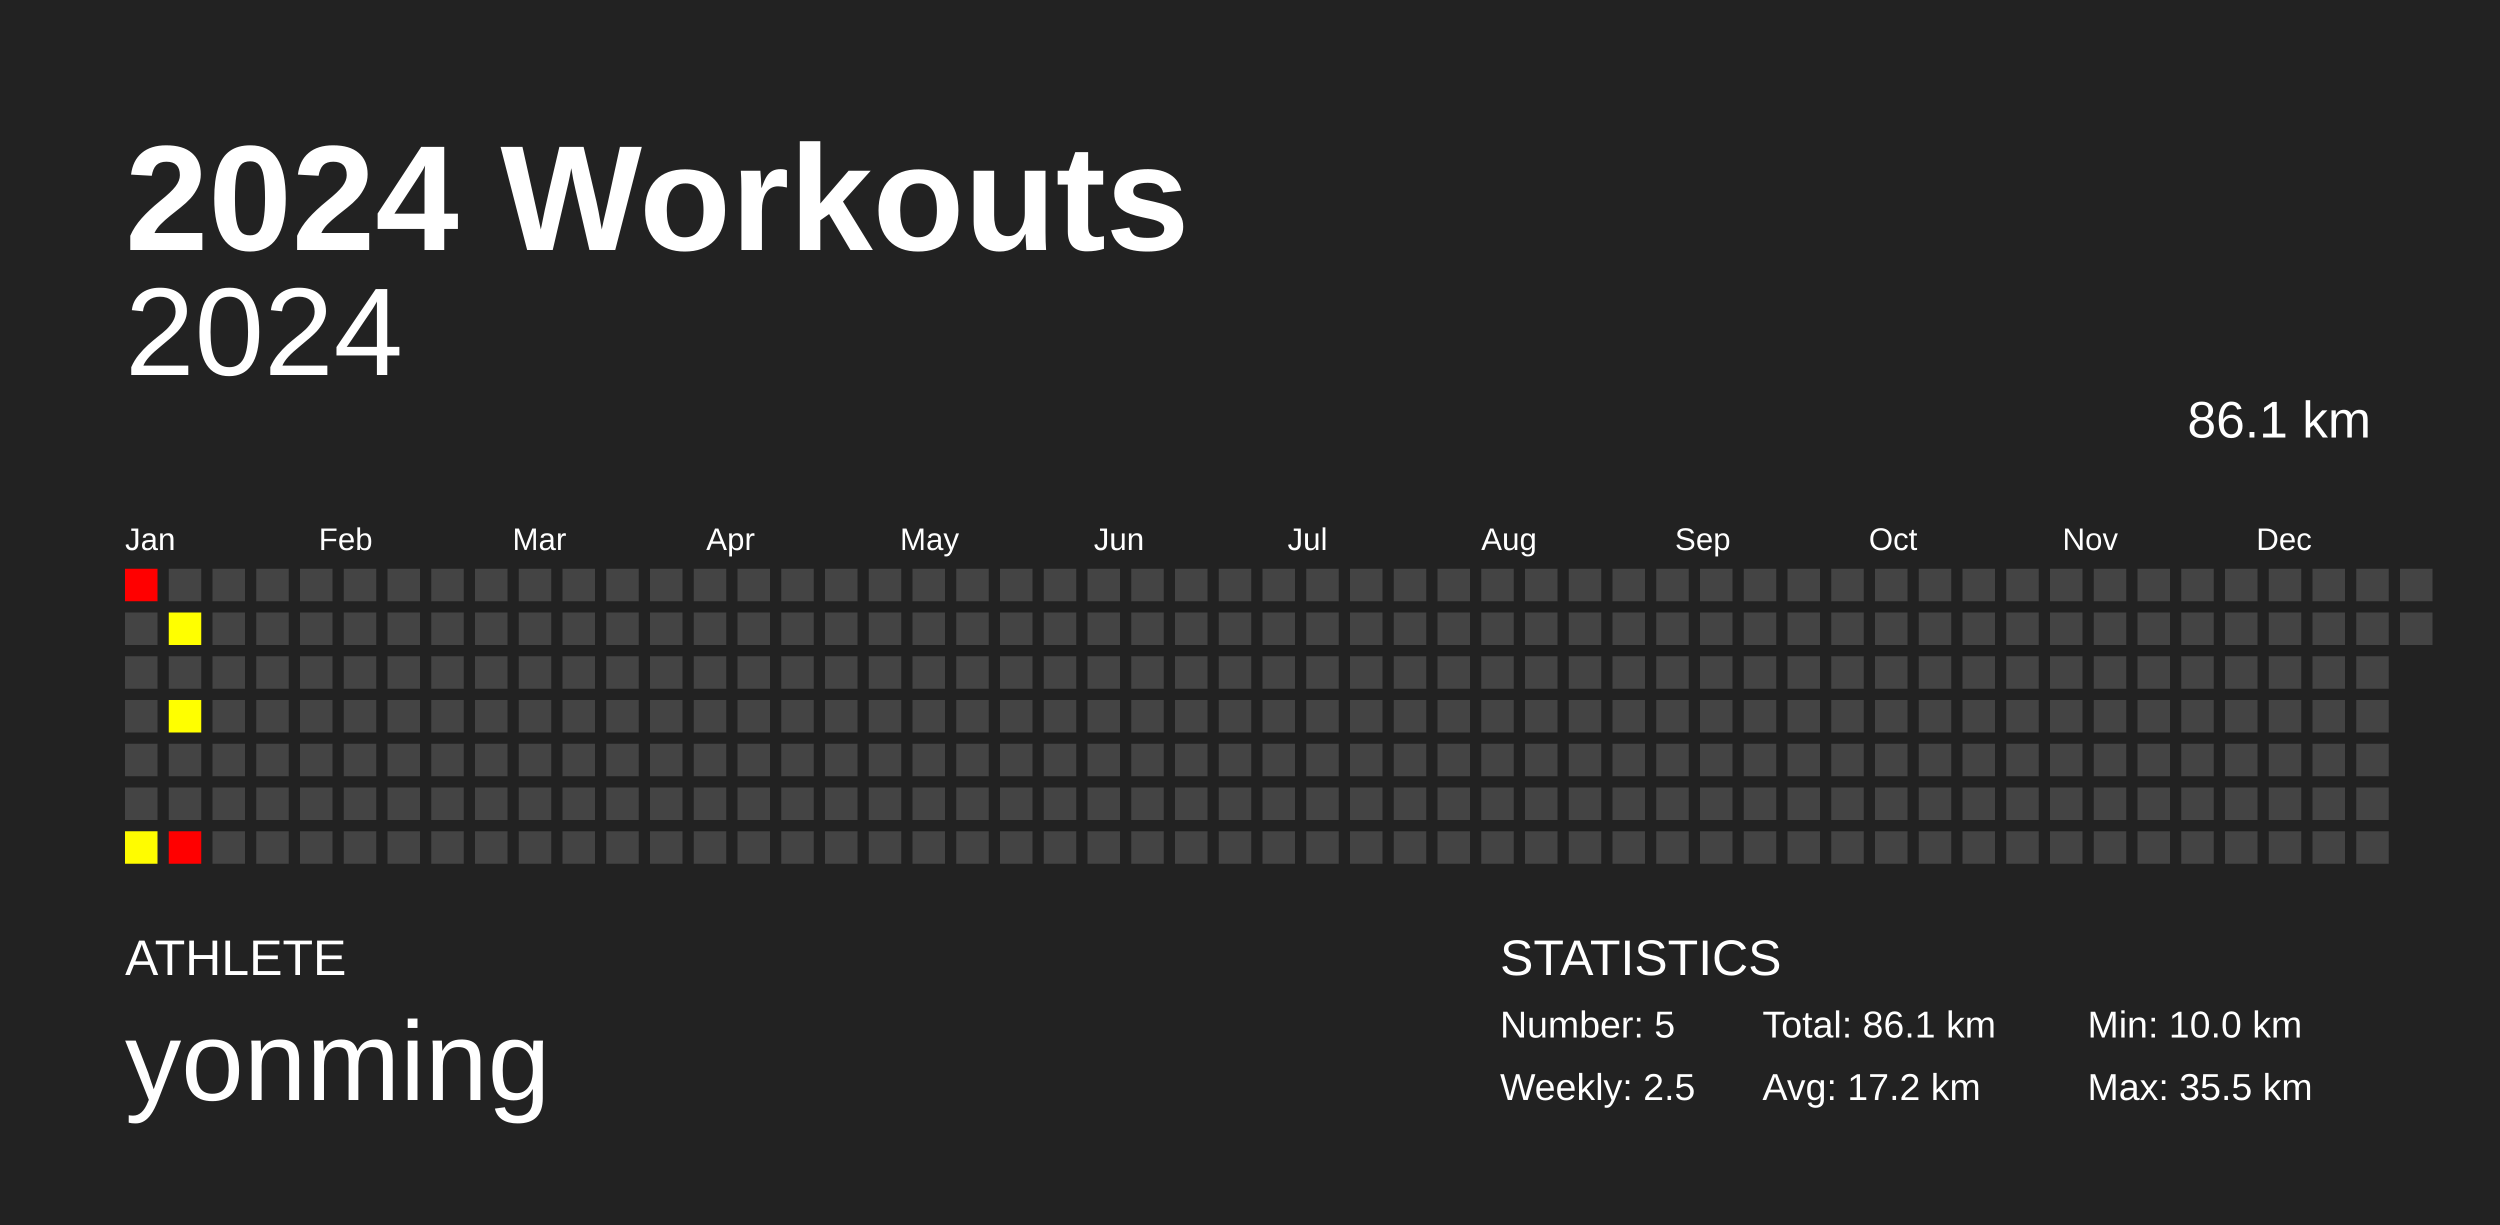
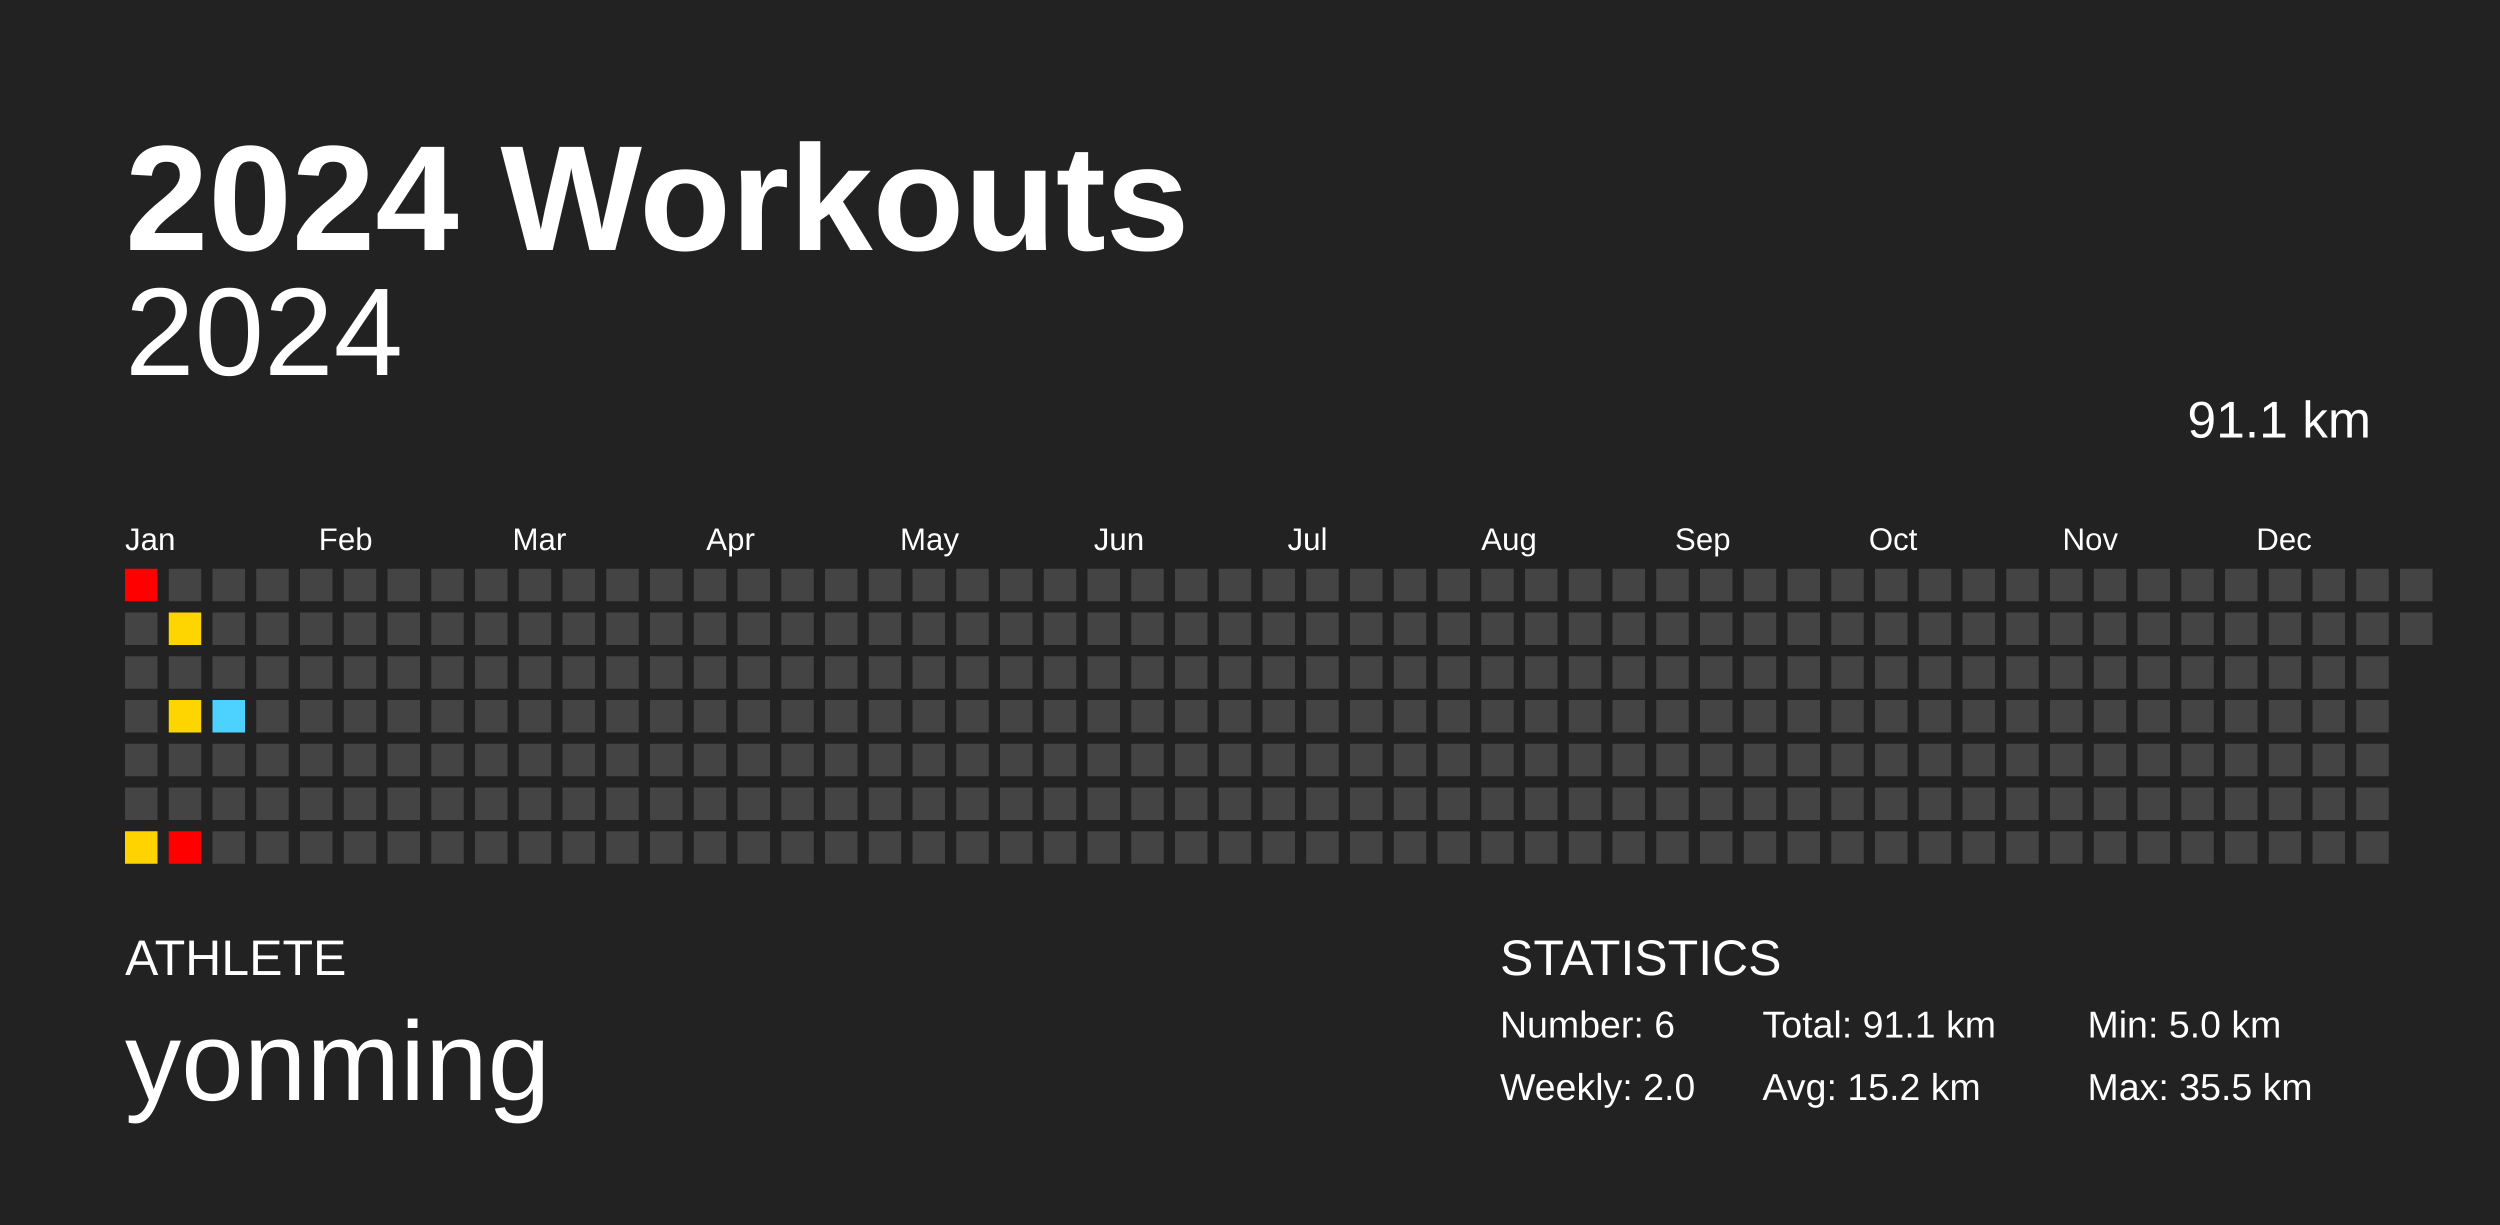
<svg xmlns="http://www.w3.org/2000/svg" baseProfile="full" height="98mm" version="1.1" viewBox="0,0,200,98" width="200mm">
  <defs />
  <rect fill="#222222" height="98" width="200" x="0" y="0" />
  <text fill="#FFFFFF" style="font-size:12px; font-family:Arial; font-weight:bold;" x="10" y="20">2024 Workouts</text>
  <text fill="#FFFFFF" style="font-size:4px; font-family:Arial" x="10" y="78">ATHLETE</text>
  <text fill="#FFFFFF" style="font-size:9px; font-family:Arial" x="10" y="88">yonming</text>
  <text fill="#FFFFFF" style="font-size:4px; font-family:Arial" x="120" y="78">STATISTICS</text>
-   <text fill="#FFFFFF" style="font-size:3px; font-family:Arial" x="120" y="83">Number: 5</text>
-   <text fill="#FFFFFF" style="font-size:3px; font-family:Arial" x="120" y="88">Weekly: 2.5</text>
-   <text fill="#FFFFFF" style="font-size:3px; font-family:Arial" x="141" y="83">Total: 86.1 km</text>
-   <text fill="#FFFFFF" style="font-size:3px; font-family:Arial" x="141" y="88">Avg: 17.2 km</text>
-   <text fill="#FFFFFF" style="font-size:3px; font-family:Arial" x="167" y="83">Min: 10.0 km</text>
+   <text fill="#FFFFFF" style="font-size:3px; font-family:Arial" x="120" y="83">Number: 6</text>
+   <text fill="#FFFFFF" style="font-size:3px; font-family:Arial" x="120" y="88">Weekly: 2.0</text>
+   <text fill="#FFFFFF" style="font-size:3px; font-family:Arial" x="141" y="83">Total: 91.1 km</text>
+   <text fill="#FFFFFF" style="font-size:3px; font-family:Arial" x="141" y="88">Avg: 15.2 km</text>
+   <text fill="#FFFFFF" style="font-size:3px; font-family:Arial" x="167" y="83">Min: 5.0 km</text>
  <text fill="#FFFFFF" style="font-size:3px; font-family:Arial" x="167" y="88">Max: 35.5 km</text>
  <text alignment-baseline="hanging" fill="#FFFFFF" style="font-size:10.0px; font-family:Arial;" x="10" y="30">2024</text>
-   <text alignment-baseline="hanging" fill="#FFFFFF" style="font-size:4.125px; font-family:Arial;" x="175" y="35">86.1 km</text>
+   <text alignment-baseline="hanging" fill="#FFFFFF" style="font-size:4.125px; font-family:Arial;" x="175" y="35">91.1 km</text>
  <text fill="#FFFFFF" style="font-size:2.5px; font-family:Arial" x="10.0" y="44">Jan</text>
  <text fill="#FFFFFF" style="font-size:2.5px; font-family:Arial" x="25.5" y="44">Feb</text>
  <text fill="#FFFFFF" style="font-size:2.5px; font-family:Arial" x="41.0" y="44">Mar</text>
  <text fill="#FFFFFF" style="font-size:2.5px; font-family:Arial" x="56.5" y="44">Apr</text>
  <text fill="#FFFFFF" style="font-size:2.5px; font-family:Arial" x="72.0" y="44">May</text>
  <text fill="#FFFFFF" style="font-size:2.5px; font-family:Arial" x="87.5" y="44">Jun</text>
  <text fill="#FFFFFF" style="font-size:2.5px; font-family:Arial" x="103.0" y="44">Jul</text>
  <text fill="#FFFFFF" style="font-size:2.5px; font-family:Arial" x="118.5" y="44">Aug</text>
  <text fill="#FFFFFF" style="font-size:2.5px; font-family:Arial" x="134.0" y="44">Sep</text>
  <text fill="#FFFFFF" style="font-size:2.5px; font-family:Arial" x="149.5" y="44">Oct</text>
  <text fill="#FFFFFF" style="font-size:2.5px; font-family:Arial" x="165.0" y="44">Nov</text>
  <text fill="#FFFFFF" style="font-size:2.5px; font-family:Arial" x="180.5" y="44">Dec</text>
  <rect fill="red" height="2.6" width="2.6" x="10.0" y="45.5" />
  <rect fill="#444444" height="2.6" width="2.6" x="10.0" y="49.0" />
  <rect fill="#444444" height="2.6" width="2.6" x="10.0" y="52.5" />
  <rect fill="#444444" height="2.6" width="2.6" x="10.0" y="56.0" />
  <rect fill="#444444" height="2.6" width="2.6" x="10.0" y="59.5" />
  <rect fill="#444444" height="2.6" width="2.6" x="10.0" y="63.0" />
-   <rect fill="#fffc00" height="2.6" width="2.6" x="10.0" y="66.5" />
+   <rect fill="#ffd300" height="2.6" width="2.6" x="10.0" y="66.5" />
  <rect fill="#444444" height="2.6" width="2.6" x="13.5" y="45.5" />
-   <rect fill="#ffff00" height="2.6" width="2.6" x="13.5" y="49.0" />
+   <rect fill="#ffd500" height="2.6" width="2.6" x="13.5" y="49.0" />
  <rect fill="#444444" height="2.6" width="2.6" x="13.5" y="52.5" />
-   <rect fill="#ffff00" height="2.6" width="2.6" x="13.5" y="56.0" />
+   <rect fill="#ffd500" height="2.6" width="2.6" x="13.5" y="56.0" />
  <rect fill="#444444" height="2.6" width="2.6" x="13.5" y="59.5" />
  <rect fill="#444444" height="2.6" width="2.6" x="13.5" y="63.0" />
  <rect fill="red" height="2.6" width="2.6" x="13.5" y="66.5" />
  <rect fill="#444444" height="2.6" width="2.6" x="17.0" y="45.5" />
  <rect fill="#444444" height="2.6" width="2.6" x="17.0" y="49.0" />
  <rect fill="#444444" height="2.6" width="2.6" x="17.0" y="52.5" />
-   <rect fill="#444444" height="2.6" width="2.6" x="17.0" y="56.0" />
+   <rect fill="#4dd2ff" height="2.6" width="2.6" x="17.0" y="56.0" />
  <rect fill="#444444" height="2.6" width="2.6" x="17.0" y="59.5" />
  <rect fill="#444444" height="2.6" width="2.6" x="17.0" y="63.0" />
  <rect fill="#444444" height="2.6" width="2.6" x="17.0" y="66.5" />
  <rect fill="#444444" height="2.6" width="2.6" x="20.5" y="45.5" />
  <rect fill="#444444" height="2.6" width="2.6" x="20.5" y="49.0" />
  <rect fill="#444444" height="2.6" width="2.6" x="20.5" y="52.5" />
  <rect fill="#444444" height="2.6" width="2.6" x="20.5" y="56.0" />
  <rect fill="#444444" height="2.6" width="2.6" x="20.5" y="59.5" />
  <rect fill="#444444" height="2.6" width="2.6" x="20.5" y="63.0" />
  <rect fill="#444444" height="2.6" width="2.6" x="20.5" y="66.5" />
  <rect fill="#444444" height="2.6" width="2.6" x="24.0" y="45.5" />
  <rect fill="#444444" height="2.6" width="2.6" x="24.0" y="49.0" />
  <rect fill="#444444" height="2.6" width="2.6" x="24.0" y="52.5" />
  <rect fill="#444444" height="2.6" width="2.6" x="24.0" y="56.0" />
  <rect fill="#444444" height="2.6" width="2.6" x="24.0" y="59.5" />
  <rect fill="#444444" height="2.6" width="2.6" x="24.0" y="63.0" />
  <rect fill="#444444" height="2.6" width="2.6" x="24.0" y="66.5" />
  <rect fill="#444444" height="2.6" width="2.6" x="27.5" y="45.5" />
  <rect fill="#444444" height="2.6" width="2.6" x="27.5" y="49.0" />
  <rect fill="#444444" height="2.6" width="2.6" x="27.5" y="52.5" />
  <rect fill="#444444" height="2.6" width="2.6" x="27.5" y="56.0" />
  <rect fill="#444444" height="2.6" width="2.6" x="27.5" y="59.5" />
  <rect fill="#444444" height="2.6" width="2.6" x="27.5" y="63.0" />
  <rect fill="#444444" height="2.6" width="2.6" x="27.5" y="66.5" />
  <rect fill="#444444" height="2.6" width="2.6" x="31.0" y="45.5" />
  <rect fill="#444444" height="2.6" width="2.6" x="31.0" y="49.0" />
  <rect fill="#444444" height="2.6" width="2.6" x="31.0" y="52.5" />
  <rect fill="#444444" height="2.6" width="2.6" x="31.0" y="56.0" />
  <rect fill="#444444" height="2.6" width="2.6" x="31.0" y="59.5" />
  <rect fill="#444444" height="2.6" width="2.6" x="31.0" y="63.0" />
  <rect fill="#444444" height="2.6" width="2.6" x="31.0" y="66.5" />
  <rect fill="#444444" height="2.6" width="2.6" x="34.5" y="45.5" />
  <rect fill="#444444" height="2.6" width="2.6" x="34.5" y="49.0" />
  <rect fill="#444444" height="2.6" width="2.6" x="34.5" y="52.5" />
  <rect fill="#444444" height="2.6" width="2.6" x="34.5" y="56.0" />
  <rect fill="#444444" height="2.6" width="2.6" x="34.5" y="59.5" />
  <rect fill="#444444" height="2.6" width="2.6" x="34.5" y="63.0" />
  <rect fill="#444444" height="2.6" width="2.6" x="34.5" y="66.5" />
  <rect fill="#444444" height="2.6" width="2.6" x="38.0" y="45.5" />
  <rect fill="#444444" height="2.6" width="2.6" x="38.0" y="49.0" />
  <rect fill="#444444" height="2.6" width="2.6" x="38.0" y="52.5" />
  <rect fill="#444444" height="2.6" width="2.6" x="38.0" y="56.0" />
  <rect fill="#444444" height="2.6" width="2.6" x="38.0" y="59.5" />
  <rect fill="#444444" height="2.6" width="2.6" x="38.0" y="63.0" />
  <rect fill="#444444" height="2.6" width="2.6" x="38.0" y="66.5" />
  <rect fill="#444444" height="2.6" width="2.6" x="41.5" y="45.5" />
  <rect fill="#444444" height="2.6" width="2.6" x="41.5" y="49.0" />
  <rect fill="#444444" height="2.6" width="2.6" x="41.5" y="52.5" />
  <rect fill="#444444" height="2.6" width="2.6" x="41.5" y="56.0" />
  <rect fill="#444444" height="2.6" width="2.6" x="41.5" y="59.5" />
  <rect fill="#444444" height="2.6" width="2.6" x="41.5" y="63.0" />
  <rect fill="#444444" height="2.6" width="2.6" x="41.5" y="66.5" />
  <rect fill="#444444" height="2.6" width="2.6" x="45.0" y="45.5" />
  <rect fill="#444444" height="2.6" width="2.6" x="45.0" y="49.0" />
  <rect fill="#444444" height="2.6" width="2.6" x="45.0" y="52.5" />
  <rect fill="#444444" height="2.6" width="2.6" x="45.0" y="56.0" />
  <rect fill="#444444" height="2.6" width="2.6" x="45.0" y="59.5" />
  <rect fill="#444444" height="2.6" width="2.6" x="45.0" y="63.0" />
  <rect fill="#444444" height="2.6" width="2.6" x="45.0" y="66.5" />
  <rect fill="#444444" height="2.6" width="2.6" x="48.5" y="45.5" />
  <rect fill="#444444" height="2.6" width="2.6" x="48.5" y="49.0" />
  <rect fill="#444444" height="2.6" width="2.6" x="48.5" y="52.5" />
  <rect fill="#444444" height="2.6" width="2.6" x="48.5" y="56.0" />
  <rect fill="#444444" height="2.6" width="2.6" x="48.5" y="59.5" />
  <rect fill="#444444" height="2.6" width="2.6" x="48.5" y="63.0" />
  <rect fill="#444444" height="2.6" width="2.6" x="48.5" y="66.5" />
  <rect fill="#444444" height="2.6" width="2.6" x="52.0" y="45.5" />
  <rect fill="#444444" height="2.6" width="2.6" x="52.0" y="49.0" />
  <rect fill="#444444" height="2.6" width="2.6" x="52.0" y="52.5" />
  <rect fill="#444444" height="2.6" width="2.6" x="52.0" y="56.0" />
  <rect fill="#444444" height="2.6" width="2.6" x="52.0" y="59.5" />
  <rect fill="#444444" height="2.6" width="2.6" x="52.0" y="63.0" />
  <rect fill="#444444" height="2.6" width="2.6" x="52.0" y="66.5" />
  <rect fill="#444444" height="2.6" width="2.6" x="55.5" y="45.5" />
  <rect fill="#444444" height="2.6" width="2.6" x="55.5" y="49.0" />
  <rect fill="#444444" height="2.6" width="2.6" x="55.5" y="52.5" />
  <rect fill="#444444" height="2.6" width="2.6" x="55.5" y="56.0" />
  <rect fill="#444444" height="2.6" width="2.6" x="55.5" y="59.5" />
  <rect fill="#444444" height="2.6" width="2.6" x="55.5" y="63.0" />
  <rect fill="#444444" height="2.6" width="2.6" x="55.5" y="66.5" />
  <rect fill="#444444" height="2.6" width="2.6" x="59.0" y="45.5" />
  <rect fill="#444444" height="2.6" width="2.6" x="59.0" y="49.0" />
  <rect fill="#444444" height="2.6" width="2.6" x="59.0" y="52.5" />
  <rect fill="#444444" height="2.6" width="2.6" x="59.0" y="56.0" />
  <rect fill="#444444" height="2.6" width="2.6" x="59.0" y="59.5" />
  <rect fill="#444444" height="2.6" width="2.6" x="59.0" y="63.0" />
  <rect fill="#444444" height="2.6" width="2.6" x="59.0" y="66.5" />
  <rect fill="#444444" height="2.6" width="2.6" x="62.5" y="45.5" />
  <rect fill="#444444" height="2.6" width="2.6" x="62.5" y="49.0" />
  <rect fill="#444444" height="2.6" width="2.6" x="62.5" y="52.5" />
  <rect fill="#444444" height="2.6" width="2.6" x="62.5" y="56.0" />
  <rect fill="#444444" height="2.6" width="2.6" x="62.5" y="59.5" />
  <rect fill="#444444" height="2.6" width="2.6" x="62.5" y="63.0" />
  <rect fill="#444444" height="2.6" width="2.6" x="62.5" y="66.5" />
  <rect fill="#444444" height="2.6" width="2.6" x="66.0" y="45.5" />
  <rect fill="#444444" height="2.6" width="2.6" x="66.0" y="49.0" />
  <rect fill="#444444" height="2.6" width="2.6" x="66.0" y="52.5" />
  <rect fill="#444444" height="2.6" width="2.6" x="66.0" y="56.0" />
  <rect fill="#444444" height="2.6" width="2.6" x="66.0" y="59.5" />
  <rect fill="#444444" height="2.6" width="2.6" x="66.0" y="63.0" />
  <rect fill="#444444" height="2.6" width="2.6" x="66.0" y="66.5" />
  <rect fill="#444444" height="2.6" width="2.6" x="69.5" y="45.5" />
  <rect fill="#444444" height="2.6" width="2.6" x="69.5" y="49.0" />
  <rect fill="#444444" height="2.6" width="2.6" x="69.5" y="52.5" />
  <rect fill="#444444" height="2.6" width="2.6" x="69.5" y="56.0" />
  <rect fill="#444444" height="2.6" width="2.6" x="69.5" y="59.5" />
  <rect fill="#444444" height="2.6" width="2.6" x="69.5" y="63.0" />
  <rect fill="#444444" height="2.6" width="2.6" x="69.5" y="66.5" />
  <rect fill="#444444" height="2.6" width="2.6" x="73.0" y="45.5" />
  <rect fill="#444444" height="2.6" width="2.6" x="73.0" y="49.0" />
  <rect fill="#444444" height="2.6" width="2.6" x="73.0" y="52.5" />
  <rect fill="#444444" height="2.6" width="2.6" x="73.0" y="56.0" />
  <rect fill="#444444" height="2.6" width="2.6" x="73.0" y="59.5" />
  <rect fill="#444444" height="2.6" width="2.6" x="73.0" y="63.0" />
  <rect fill="#444444" height="2.6" width="2.6" x="73.0" y="66.5" />
  <rect fill="#444444" height="2.6" width="2.6" x="76.5" y="45.5" />
  <rect fill="#444444" height="2.6" width="2.6" x="76.5" y="49.0" />
  <rect fill="#444444" height="2.6" width="2.6" x="76.5" y="52.5" />
  <rect fill="#444444" height="2.6" width="2.6" x="76.5" y="56.0" />
  <rect fill="#444444" height="2.6" width="2.6" x="76.5" y="59.5" />
  <rect fill="#444444" height="2.6" width="2.6" x="76.5" y="63.0" />
  <rect fill="#444444" height="2.6" width="2.6" x="76.5" y="66.5" />
  <rect fill="#444444" height="2.6" width="2.6" x="80.0" y="45.5" />
  <rect fill="#444444" height="2.6" width="2.6" x="80.0" y="49.0" />
  <rect fill="#444444" height="2.6" width="2.6" x="80.0" y="52.5" />
  <rect fill="#444444" height="2.6" width="2.6" x="80.0" y="56.0" />
  <rect fill="#444444" height="2.6" width="2.6" x="80.0" y="59.5" />
  <rect fill="#444444" height="2.6" width="2.6" x="80.0" y="63.0" />
  <rect fill="#444444" height="2.6" width="2.6" x="80.0" y="66.5" />
  <rect fill="#444444" height="2.6" width="2.6" x="83.5" y="45.5" />
  <rect fill="#444444" height="2.6" width="2.6" x="83.5" y="49.0" />
  <rect fill="#444444" height="2.6" width="2.6" x="83.5" y="52.5" />
  <rect fill="#444444" height="2.6" width="2.6" x="83.5" y="56.0" />
  <rect fill="#444444" height="2.6" width="2.6" x="83.5" y="59.5" />
  <rect fill="#444444" height="2.6" width="2.6" x="83.5" y="63.0" />
  <rect fill="#444444" height="2.6" width="2.6" x="83.5" y="66.5" />
  <rect fill="#444444" height="2.6" width="2.6" x="87.0" y="45.5" />
  <rect fill="#444444" height="2.6" width="2.6" x="87.0" y="49.0" />
  <rect fill="#444444" height="2.6" width="2.6" x="87.0" y="52.5" />
  <rect fill="#444444" height="2.6" width="2.6" x="87.0" y="56.0" />
  <rect fill="#444444" height="2.6" width="2.6" x="87.0" y="59.5" />
  <rect fill="#444444" height="2.6" width="2.6" x="87.0" y="63.0" />
  <rect fill="#444444" height="2.6" width="2.6" x="87.0" y="66.5" />
  <rect fill="#444444" height="2.6" width="2.6" x="90.5" y="45.5" />
  <rect fill="#444444" height="2.6" width="2.6" x="90.5" y="49.0" />
  <rect fill="#444444" height="2.6" width="2.6" x="90.5" y="52.5" />
  <rect fill="#444444" height="2.6" width="2.6" x="90.5" y="56.0" />
  <rect fill="#444444" height="2.6" width="2.6" x="90.5" y="59.5" />
  <rect fill="#444444" height="2.6" width="2.6" x="90.5" y="63.0" />
  <rect fill="#444444" height="2.6" width="2.6" x="90.5" y="66.5" />
  <rect fill="#444444" height="2.6" width="2.6" x="94.0" y="45.5" />
  <rect fill="#444444" height="2.6" width="2.6" x="94.0" y="49.0" />
  <rect fill="#444444" height="2.6" width="2.6" x="94.0" y="52.5" />
  <rect fill="#444444" height="2.6" width="2.6" x="94.0" y="56.0" />
  <rect fill="#444444" height="2.6" width="2.6" x="94.0" y="59.5" />
  <rect fill="#444444" height="2.6" width="2.6" x="94.0" y="63.0" />
  <rect fill="#444444" height="2.6" width="2.6" x="94.0" y="66.5" />
  <rect fill="#444444" height="2.6" width="2.6" x="97.5" y="45.5" />
  <rect fill="#444444" height="2.6" width="2.6" x="97.5" y="49.0" />
  <rect fill="#444444" height="2.6" width="2.6" x="97.5" y="52.5" />
  <rect fill="#444444" height="2.6" width="2.6" x="97.5" y="56.0" />
  <rect fill="#444444" height="2.6" width="2.6" x="97.5" y="59.5" />
  <rect fill="#444444" height="2.6" width="2.6" x="97.5" y="63.0" />
  <rect fill="#444444" height="2.6" width="2.6" x="97.5" y="66.5" />
  <rect fill="#444444" height="2.6" width="2.6" x="101.0" y="45.5" />
  <rect fill="#444444" height="2.6" width="2.6" x="101.0" y="49.0" />
  <rect fill="#444444" height="2.6" width="2.6" x="101.0" y="52.5" />
  <rect fill="#444444" height="2.6" width="2.6" x="101.0" y="56.0" />
  <rect fill="#444444" height="2.6" width="2.6" x="101.0" y="59.5" />
  <rect fill="#444444" height="2.6" width="2.6" x="101.0" y="63.0" />
  <rect fill="#444444" height="2.6" width="2.6" x="101.0" y="66.5" />
  <rect fill="#444444" height="2.6" width="2.6" x="104.5" y="45.5" />
  <rect fill="#444444" height="2.6" width="2.6" x="104.5" y="49.0" />
  <rect fill="#444444" height="2.6" width="2.6" x="104.5" y="52.5" />
  <rect fill="#444444" height="2.6" width="2.6" x="104.5" y="56.0" />
  <rect fill="#444444" height="2.6" width="2.6" x="104.5" y="59.5" />
  <rect fill="#444444" height="2.6" width="2.6" x="104.5" y="63.0" />
  <rect fill="#444444" height="2.6" width="2.6" x="104.5" y="66.5" />
  <rect fill="#444444" height="2.6" width="2.6" x="108.0" y="45.5" />
  <rect fill="#444444" height="2.6" width="2.6" x="108.0" y="49.0" />
  <rect fill="#444444" height="2.6" width="2.6" x="108.0" y="52.5" />
  <rect fill="#444444" height="2.6" width="2.6" x="108.0" y="56.0" />
  <rect fill="#444444" height="2.6" width="2.6" x="108.0" y="59.5" />
  <rect fill="#444444" height="2.6" width="2.6" x="108.0" y="63.0" />
  <rect fill="#444444" height="2.6" width="2.6" x="108.0" y="66.5" />
  <rect fill="#444444" height="2.6" width="2.6" x="111.5" y="45.5" />
  <rect fill="#444444" height="2.6" width="2.6" x="111.5" y="49.0" />
  <rect fill="#444444" height="2.6" width="2.6" x="111.5" y="52.5" />
  <rect fill="#444444" height="2.6" width="2.6" x="111.5" y="56.0" />
  <rect fill="#444444" height="2.6" width="2.6" x="111.5" y="59.5" />
  <rect fill="#444444" height="2.6" width="2.6" x="111.5" y="63.0" />
  <rect fill="#444444" height="2.6" width="2.6" x="111.5" y="66.5" />
  <rect fill="#444444" height="2.6" width="2.6" x="115.0" y="45.5" />
  <rect fill="#444444" height="2.6" width="2.6" x="115.0" y="49.0" />
  <rect fill="#444444" height="2.6" width="2.6" x="115.0" y="52.5" />
  <rect fill="#444444" height="2.6" width="2.6" x="115.0" y="56.0" />
  <rect fill="#444444" height="2.6" width="2.6" x="115.0" y="59.5" />
  <rect fill="#444444" height="2.6" width="2.6" x="115.0" y="63.0" />
  <rect fill="#444444" height="2.6" width="2.6" x="115.0" y="66.5" />
  <rect fill="#444444" height="2.6" width="2.6" x="118.5" y="45.5" />
  <rect fill="#444444" height="2.6" width="2.6" x="118.5" y="49.0" />
  <rect fill="#444444" height="2.6" width="2.6" x="118.5" y="52.5" />
  <rect fill="#444444" height="2.6" width="2.6" x="118.5" y="56.0" />
  <rect fill="#444444" height="2.6" width="2.6" x="118.5" y="59.5" />
  <rect fill="#444444" height="2.6" width="2.6" x="118.5" y="63.0" />
  <rect fill="#444444" height="2.6" width="2.6" x="118.5" y="66.5" />
  <rect fill="#444444" height="2.6" width="2.6" x="122.0" y="45.5" />
  <rect fill="#444444" height="2.6" width="2.6" x="122.0" y="49.0" />
  <rect fill="#444444" height="2.6" width="2.6" x="122.0" y="52.5" />
  <rect fill="#444444" height="2.6" width="2.6" x="122.0" y="56.0" />
  <rect fill="#444444" height="2.6" width="2.6" x="122.0" y="59.5" />
  <rect fill="#444444" height="2.6" width="2.6" x="122.0" y="63.0" />
  <rect fill="#444444" height="2.6" width="2.6" x="122.0" y="66.5" />
  <rect fill="#444444" height="2.6" width="2.6" x="125.5" y="45.5" />
  <rect fill="#444444" height="2.6" width="2.6" x="125.5" y="49.0" />
  <rect fill="#444444" height="2.6" width="2.6" x="125.5" y="52.5" />
  <rect fill="#444444" height="2.6" width="2.6" x="125.5" y="56.0" />
  <rect fill="#444444" height="2.6" width="2.6" x="125.5" y="59.5" />
  <rect fill="#444444" height="2.6" width="2.6" x="125.5" y="63.0" />
  <rect fill="#444444" height="2.6" width="2.6" x="125.5" y="66.5" />
  <rect fill="#444444" height="2.6" width="2.6" x="129.0" y="45.5" />
  <rect fill="#444444" height="2.6" width="2.6" x="129.0" y="49.0" />
  <rect fill="#444444" height="2.6" width="2.6" x="129.0" y="52.5" />
  <rect fill="#444444" height="2.6" width="2.6" x="129.0" y="56.0" />
  <rect fill="#444444" height="2.6" width="2.6" x="129.0" y="59.5" />
  <rect fill="#444444" height="2.6" width="2.6" x="129.0" y="63.0" />
  <rect fill="#444444" height="2.6" width="2.6" x="129.0" y="66.5" />
  <rect fill="#444444" height="2.6" width="2.6" x="132.5" y="45.5" />
  <rect fill="#444444" height="2.6" width="2.6" x="132.5" y="49.0" />
  <rect fill="#444444" height="2.6" width="2.6" x="132.5" y="52.5" />
  <rect fill="#444444" height="2.6" width="2.6" x="132.5" y="56.0" />
  <rect fill="#444444" height="2.6" width="2.6" x="132.5" y="59.5" />
  <rect fill="#444444" height="2.6" width="2.6" x="132.5" y="63.0" />
  <rect fill="#444444" height="2.6" width="2.6" x="132.5" y="66.5" />
  <rect fill="#444444" height="2.6" width="2.6" x="136.0" y="45.5" />
  <rect fill="#444444" height="2.6" width="2.6" x="136.0" y="49.0" />
  <rect fill="#444444" height="2.6" width="2.6" x="136.0" y="52.5" />
  <rect fill="#444444" height="2.6" width="2.6" x="136.0" y="56.0" />
  <rect fill="#444444" height="2.6" width="2.6" x="136.0" y="59.5" />
  <rect fill="#444444" height="2.6" width="2.6" x="136.0" y="63.0" />
  <rect fill="#444444" height="2.6" width="2.6" x="136.0" y="66.5" />
  <rect fill="#444444" height="2.6" width="2.6" x="139.5" y="45.5" />
  <rect fill="#444444" height="2.6" width="2.6" x="139.5" y="49.0" />
  <rect fill="#444444" height="2.6" width="2.6" x="139.5" y="52.5" />
  <rect fill="#444444" height="2.6" width="2.6" x="139.5" y="56.0" />
  <rect fill="#444444" height="2.6" width="2.6" x="139.5" y="59.5" />
  <rect fill="#444444" height="2.6" width="2.6" x="139.5" y="63.0" />
  <rect fill="#444444" height="2.6" width="2.6" x="139.5" y="66.5" />
  <rect fill="#444444" height="2.6" width="2.6" x="143.0" y="45.5" />
  <rect fill="#444444" height="2.6" width="2.6" x="143.0" y="49.0" />
  <rect fill="#444444" height="2.6" width="2.6" x="143.0" y="52.5" />
  <rect fill="#444444" height="2.6" width="2.6" x="143.0" y="56.0" />
  <rect fill="#444444" height="2.6" width="2.6" x="143.0" y="59.5" />
  <rect fill="#444444" height="2.6" width="2.6" x="143.0" y="63.0" />
  <rect fill="#444444" height="2.6" width="2.6" x="143.0" y="66.5" />
  <rect fill="#444444" height="2.6" width="2.6" x="146.5" y="45.5" />
  <rect fill="#444444" height="2.6" width="2.6" x="146.5" y="49.0" />
  <rect fill="#444444" height="2.6" width="2.6" x="146.5" y="52.5" />
  <rect fill="#444444" height="2.6" width="2.6" x="146.5" y="56.0" />
  <rect fill="#444444" height="2.6" width="2.6" x="146.5" y="59.5" />
  <rect fill="#444444" height="2.6" width="2.6" x="146.5" y="63.0" />
  <rect fill="#444444" height="2.6" width="2.6" x="146.5" y="66.5" />
  <rect fill="#444444" height="2.6" width="2.6" x="150.0" y="45.5" />
  <rect fill="#444444" height="2.6" width="2.6" x="150.0" y="49.0" />
  <rect fill="#444444" height="2.6" width="2.6" x="150.0" y="52.5" />
  <rect fill="#444444" height="2.6" width="2.6" x="150.0" y="56.0" />
  <rect fill="#444444" height="2.6" width="2.6" x="150.0" y="59.5" />
  <rect fill="#444444" height="2.6" width="2.6" x="150.0" y="63.0" />
  <rect fill="#444444" height="2.6" width="2.6" x="150.0" y="66.5" />
  <rect fill="#444444" height="2.6" width="2.6" x="153.5" y="45.5" />
  <rect fill="#444444" height="2.6" width="2.6" x="153.5" y="49.0" />
  <rect fill="#444444" height="2.6" width="2.6" x="153.5" y="52.5" />
  <rect fill="#444444" height="2.6" width="2.6" x="153.5" y="56.0" />
  <rect fill="#444444" height="2.6" width="2.6" x="153.5" y="59.5" />
  <rect fill="#444444" height="2.6" width="2.6" x="153.5" y="63.0" />
  <rect fill="#444444" height="2.6" width="2.6" x="153.5" y="66.5" />
  <rect fill="#444444" height="2.6" width="2.6" x="157.0" y="45.5" />
  <rect fill="#444444" height="2.6" width="2.6" x="157.0" y="49.0" />
  <rect fill="#444444" height="2.6" width="2.6" x="157.0" y="52.5" />
  <rect fill="#444444" height="2.6" width="2.6" x="157.0" y="56.0" />
  <rect fill="#444444" height="2.6" width="2.6" x="157.0" y="59.5" />
  <rect fill="#444444" height="2.6" width="2.6" x="157.0" y="63.0" />
  <rect fill="#444444" height="2.6" width="2.6" x="157.0" y="66.5" />
  <rect fill="#444444" height="2.6" width="2.6" x="160.5" y="45.5" />
  <rect fill="#444444" height="2.6" width="2.6" x="160.5" y="49.0" />
  <rect fill="#444444" height="2.6" width="2.6" x="160.5" y="52.5" />
  <rect fill="#444444" height="2.6" width="2.6" x="160.5" y="56.0" />
  <rect fill="#444444" height="2.6" width="2.6" x="160.5" y="59.5" />
  <rect fill="#444444" height="2.6" width="2.6" x="160.5" y="63.0" />
  <rect fill="#444444" height="2.6" width="2.6" x="160.5" y="66.5" />
  <rect fill="#444444" height="2.6" width="2.6" x="164.0" y="45.5" />
  <rect fill="#444444" height="2.6" width="2.6" x="164.0" y="49.0" />
  <rect fill="#444444" height="2.6" width="2.6" x="164.0" y="52.5" />
  <rect fill="#444444" height="2.6" width="2.6" x="164.0" y="56.0" />
  <rect fill="#444444" height="2.6" width="2.6" x="164.0" y="59.5" />
  <rect fill="#444444" height="2.6" width="2.6" x="164.0" y="63.0" />
  <rect fill="#444444" height="2.6" width="2.6" x="164.0" y="66.5" />
  <rect fill="#444444" height="2.6" width="2.6" x="167.5" y="45.5" />
  <rect fill="#444444" height="2.6" width="2.6" x="167.5" y="49.0" />
  <rect fill="#444444" height="2.6" width="2.6" x="167.5" y="52.5" />
  <rect fill="#444444" height="2.6" width="2.6" x="167.5" y="56.0" />
  <rect fill="#444444" height="2.6" width="2.6" x="167.5" y="59.5" />
  <rect fill="#444444" height="2.6" width="2.6" x="167.5" y="63.0" />
  <rect fill="#444444" height="2.6" width="2.6" x="167.5" y="66.5" />
  <rect fill="#444444" height="2.6" width="2.6" x="171.0" y="45.5" />
  <rect fill="#444444" height="2.6" width="2.6" x="171.0" y="49.0" />
  <rect fill="#444444" height="2.6" width="2.6" x="171.0" y="52.5" />
  <rect fill="#444444" height="2.6" width="2.6" x="171.0" y="56.0" />
  <rect fill="#444444" height="2.6" width="2.6" x="171.0" y="59.5" />
  <rect fill="#444444" height="2.6" width="2.6" x="171.0" y="63.0" />
  <rect fill="#444444" height="2.6" width="2.6" x="171.0" y="66.5" />
  <rect fill="#444444" height="2.6" width="2.6" x="174.5" y="45.5" />
  <rect fill="#444444" height="2.6" width="2.6" x="174.5" y="49.0" />
  <rect fill="#444444" height="2.6" width="2.6" x="174.5" y="52.5" />
  <rect fill="#444444" height="2.6" width="2.6" x="174.5" y="56.0" />
  <rect fill="#444444" height="2.6" width="2.6" x="174.5" y="59.5" />
  <rect fill="#444444" height="2.6" width="2.6" x="174.5" y="63.0" />
  <rect fill="#444444" height="2.6" width="2.6" x="174.5" y="66.5" />
  <rect fill="#444444" height="2.6" width="2.6" x="178.0" y="45.5" />
  <rect fill="#444444" height="2.6" width="2.6" x="178.0" y="49.0" />
  <rect fill="#444444" height="2.6" width="2.6" x="178.0" y="52.5" />
  <rect fill="#444444" height="2.6" width="2.6" x="178.0" y="56.0" />
  <rect fill="#444444" height="2.6" width="2.6" x="178.0" y="59.5" />
  <rect fill="#444444" height="2.6" width="2.6" x="178.0" y="63.0" />
  <rect fill="#444444" height="2.6" width="2.6" x="178.0" y="66.5" />
  <rect fill="#444444" height="2.6" width="2.6" x="181.5" y="45.5" />
  <rect fill="#444444" height="2.6" width="2.6" x="181.5" y="49.0" />
  <rect fill="#444444" height="2.6" width="2.6" x="181.5" y="52.5" />
  <rect fill="#444444" height="2.6" width="2.6" x="181.5" y="56.0" />
  <rect fill="#444444" height="2.6" width="2.6" x="181.5" y="59.5" />
  <rect fill="#444444" height="2.6" width="2.6" x="181.5" y="63.0" />
  <rect fill="#444444" height="2.6" width="2.6" x="181.5" y="66.5" />
  <rect fill="#444444" height="2.6" width="2.6" x="185.0" y="45.5" />
  <rect fill="#444444" height="2.6" width="2.6" x="185.0" y="49.0" />
  <rect fill="#444444" height="2.6" width="2.6" x="185.0" y="52.5" />
  <rect fill="#444444" height="2.6" width="2.6" x="185.0" y="56.0" />
  <rect fill="#444444" height="2.6" width="2.6" x="185.0" y="59.5" />
  <rect fill="#444444" height="2.6" width="2.6" x="185.0" y="63.0" />
  <rect fill="#444444" height="2.6" width="2.6" x="185.0" y="66.5" />
  <rect fill="#444444" height="2.6" width="2.6" x="188.5" y="45.5" />
  <rect fill="#444444" height="2.6" width="2.6" x="188.5" y="49.0" />
  <rect fill="#444444" height="2.6" width="2.6" x="188.5" y="52.5" />
  <rect fill="#444444" height="2.6" width="2.6" x="188.5" y="56.0" />
  <rect fill="#444444" height="2.6" width="2.6" x="188.5" y="59.5" />
  <rect fill="#444444" height="2.6" width="2.6" x="188.5" y="63.0" />
  <rect fill="#444444" height="2.6" width="2.6" x="188.5" y="66.5" />
  <rect fill="#444444" height="2.6" width="2.6" x="192.0" y="45.5" />
  <rect fill="#444444" height="2.6" width="2.6" x="192.0" y="49.0" />
</svg>
